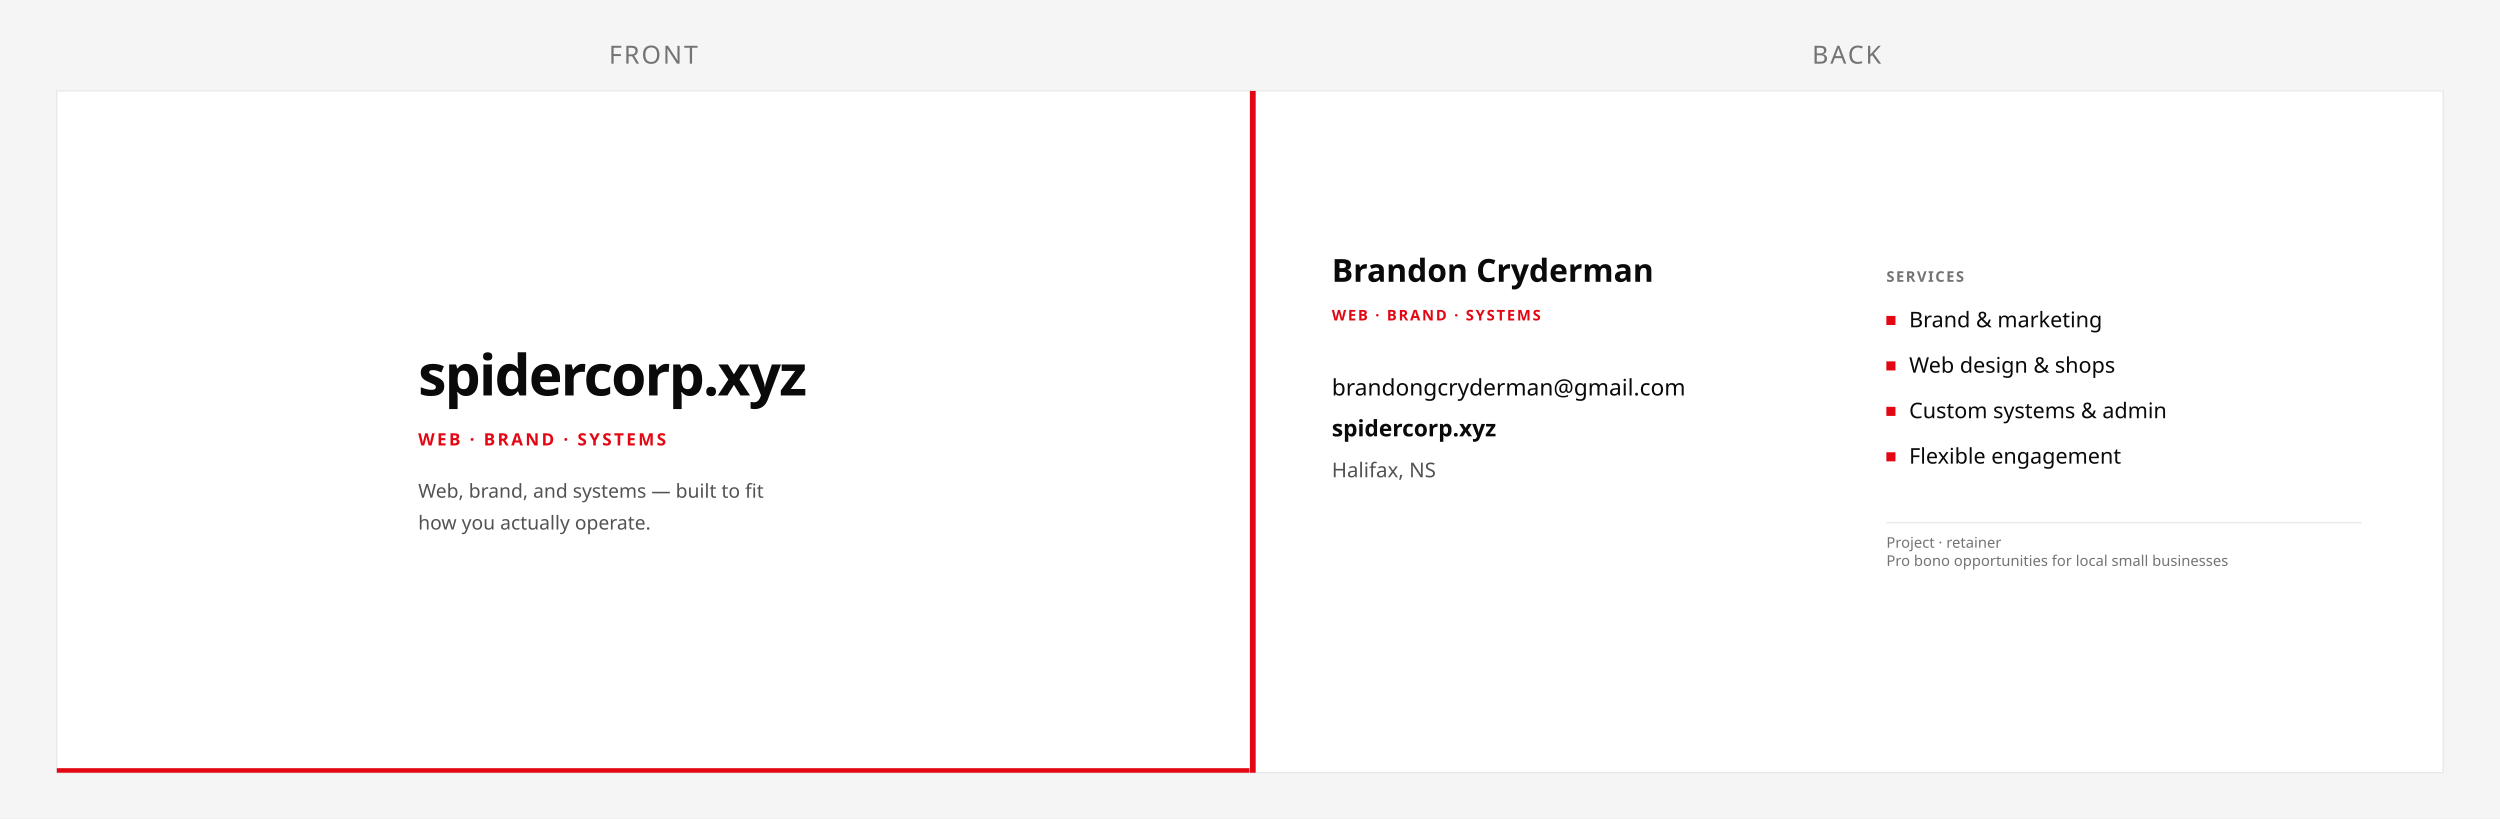
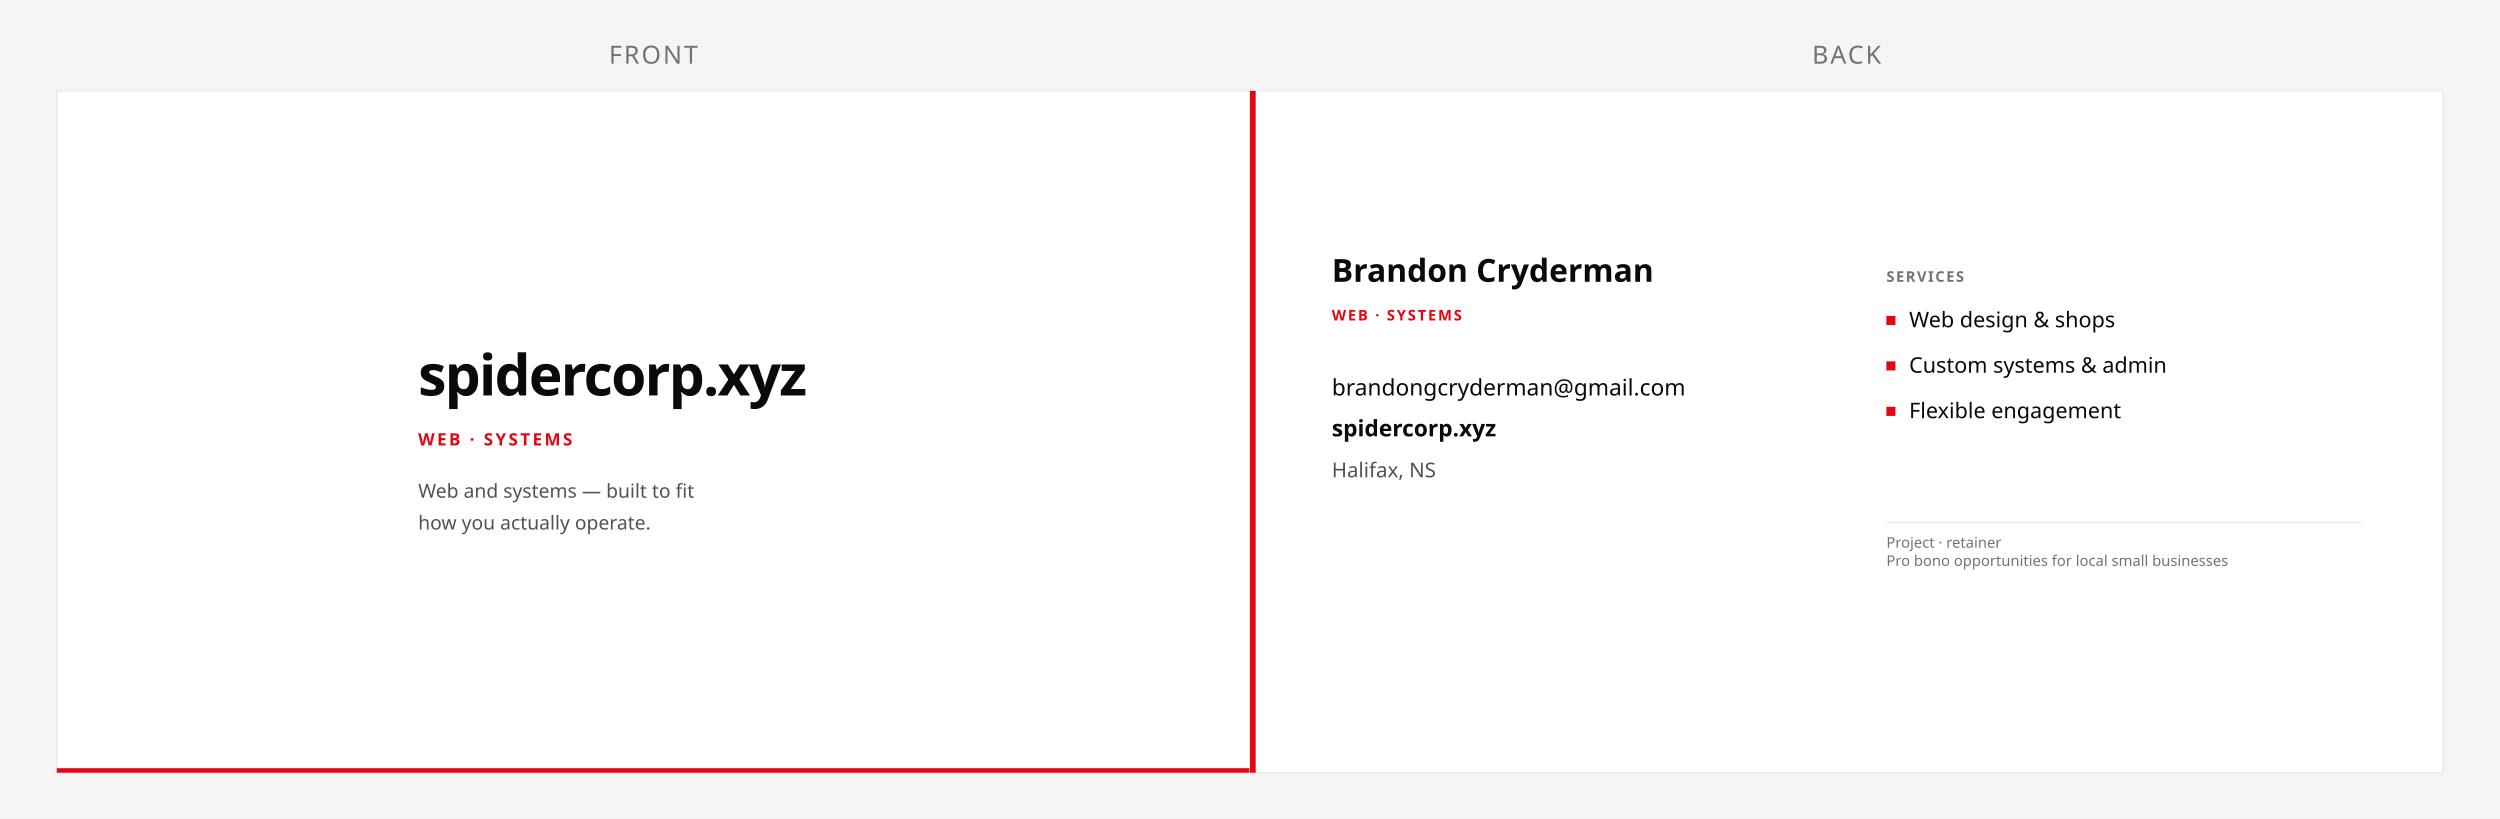
<svg xmlns="http://www.w3.org/2000/svg" width="2200" height="720" viewBox="0 0 2200 720">
  <rect width="2200" height="720" fill="#f5f5f5" />
  <text x="575" y="56" text-anchor="middle" font-family="system-ui, sans-serif" font-size="22" fill="#737373" letter-spacing="0.08em">FRONT</text>
  <text x="1625" y="56" text-anchor="middle" font-family="system-ui, sans-serif" font-size="22" fill="#737373" letter-spacing="0.08em">BACK</text>
  <g transform="translate(50 80)">
    <rect width="1050" height="600" fill="#ffffff" stroke="#e5e5e5" stroke-width="1" />
    <rect x="0" y="596" width="1050" height="4" fill="#e30613" />
    <g transform="translate(64 78) scale(2.35)" />
    <g font-family="system-ui, sans-serif">
      <text x="318" y="268" font-size="50" font-weight="700" fill="#0a0a0a" letter-spacing="-0.03em">spidercorp.xyz</text>
-       <text x="318" y="312" font-size="15" font-weight="600" fill="#e30613" letter-spacing="0.14em">WEB · BRAND · SYSTEMS</text>
-       <text x="318" y="358" font-size="17" fill="#525252">Web, brand, and systems — built to fit</text>
+       <text x="318" y="312" font-size="15" font-weight="600" fill="#e30613" letter-spacing="0.14em">WEB · SYSTEMS</text>
+       <text x="318" y="358" font-size="17" fill="#525252">Web and systems — built to fit</text>
      <text x="318" y="386" font-size="17" fill="#525252">how you actually operate.</text>
    </g>
  </g>
  <g transform="translate(1100 80)">
    <rect width="1050" height="600" fill="#ffffff" stroke="#e5e5e5" stroke-width="1" />
    <rect x="0" y="0" width="5" height="600" fill="#e30613" />
    <g font-family="system-ui, sans-serif">
      <text x="72" y="168" font-size="28" font-weight="700" fill="#0a0a0a">Brandon Cryderman</text>
-       <text x="72" y="202" font-size="13" font-weight="600" fill="#e30613" letter-spacing="0.12em">WEB · BRAND · SYSTEMS</text>
+       <text x="72" y="202" font-size="13" font-weight="600" fill="#e30613" letter-spacing="0.12em">WEB · SYSTEMS</text>
      <text x="72" y="268" font-size="20" fill="#0a0a0a">brandongcryderman@gmail.com</text>
      <text x="72" y="304" font-size="20" font-weight="600" fill="#0a0a0a">spidercorp.xyz</text>
      <text x="72" y="340" font-size="18" fill="#525252">Halifax, NS</text>
      <text x="560" y="168" font-size="13" font-weight="600" fill="#737373" letter-spacing="0.1em">SERVICES</text>
      <rect x="560" y="198" width="8" height="8" fill="#e30613" />
-       <text x="580" y="208" font-size="19" fill="#0a0a0a">Brand &amp; marketing</text>
+       <text x="580" y="208" font-size="19" fill="#0a0a0a">Web design &amp; shops</text>
      <rect x="560" y="238" width="8" height="8" fill="#e30613" />
-       <text x="580" y="248" font-size="19" fill="#0a0a0a">Web design &amp; shops</text>
+       <text x="580" y="248" font-size="19" fill="#0a0a0a">Custom systems &amp; admin</text>
      <rect x="560" y="278" width="8" height="8" fill="#e30613" />
-       <text x="580" y="288" font-size="19" fill="#0a0a0a">Custom systems &amp; admin</text>
-       <rect x="560" y="318" width="8" height="8" fill="#e30613" />
-       <text x="580" y="328" font-size="19" fill="#0a0a0a">Flexible engagement</text>
+       <text x="580" y="288" font-size="19" fill="#0a0a0a">Flexible engagement</text>
      <line x1="560" y1="380" x2="978" y2="380" stroke="#e5e5e5" />
      <text x="560" y="402" font-size="13" fill="#737373">Project · retainer</text>
      <text x="560" y="418" font-size="13" fill="#737373">Pro bono opportunities for local small businesses</text>
    </g>
    <g transform="translate(900 468) scale(0.72)" />
  </g>
</svg>
